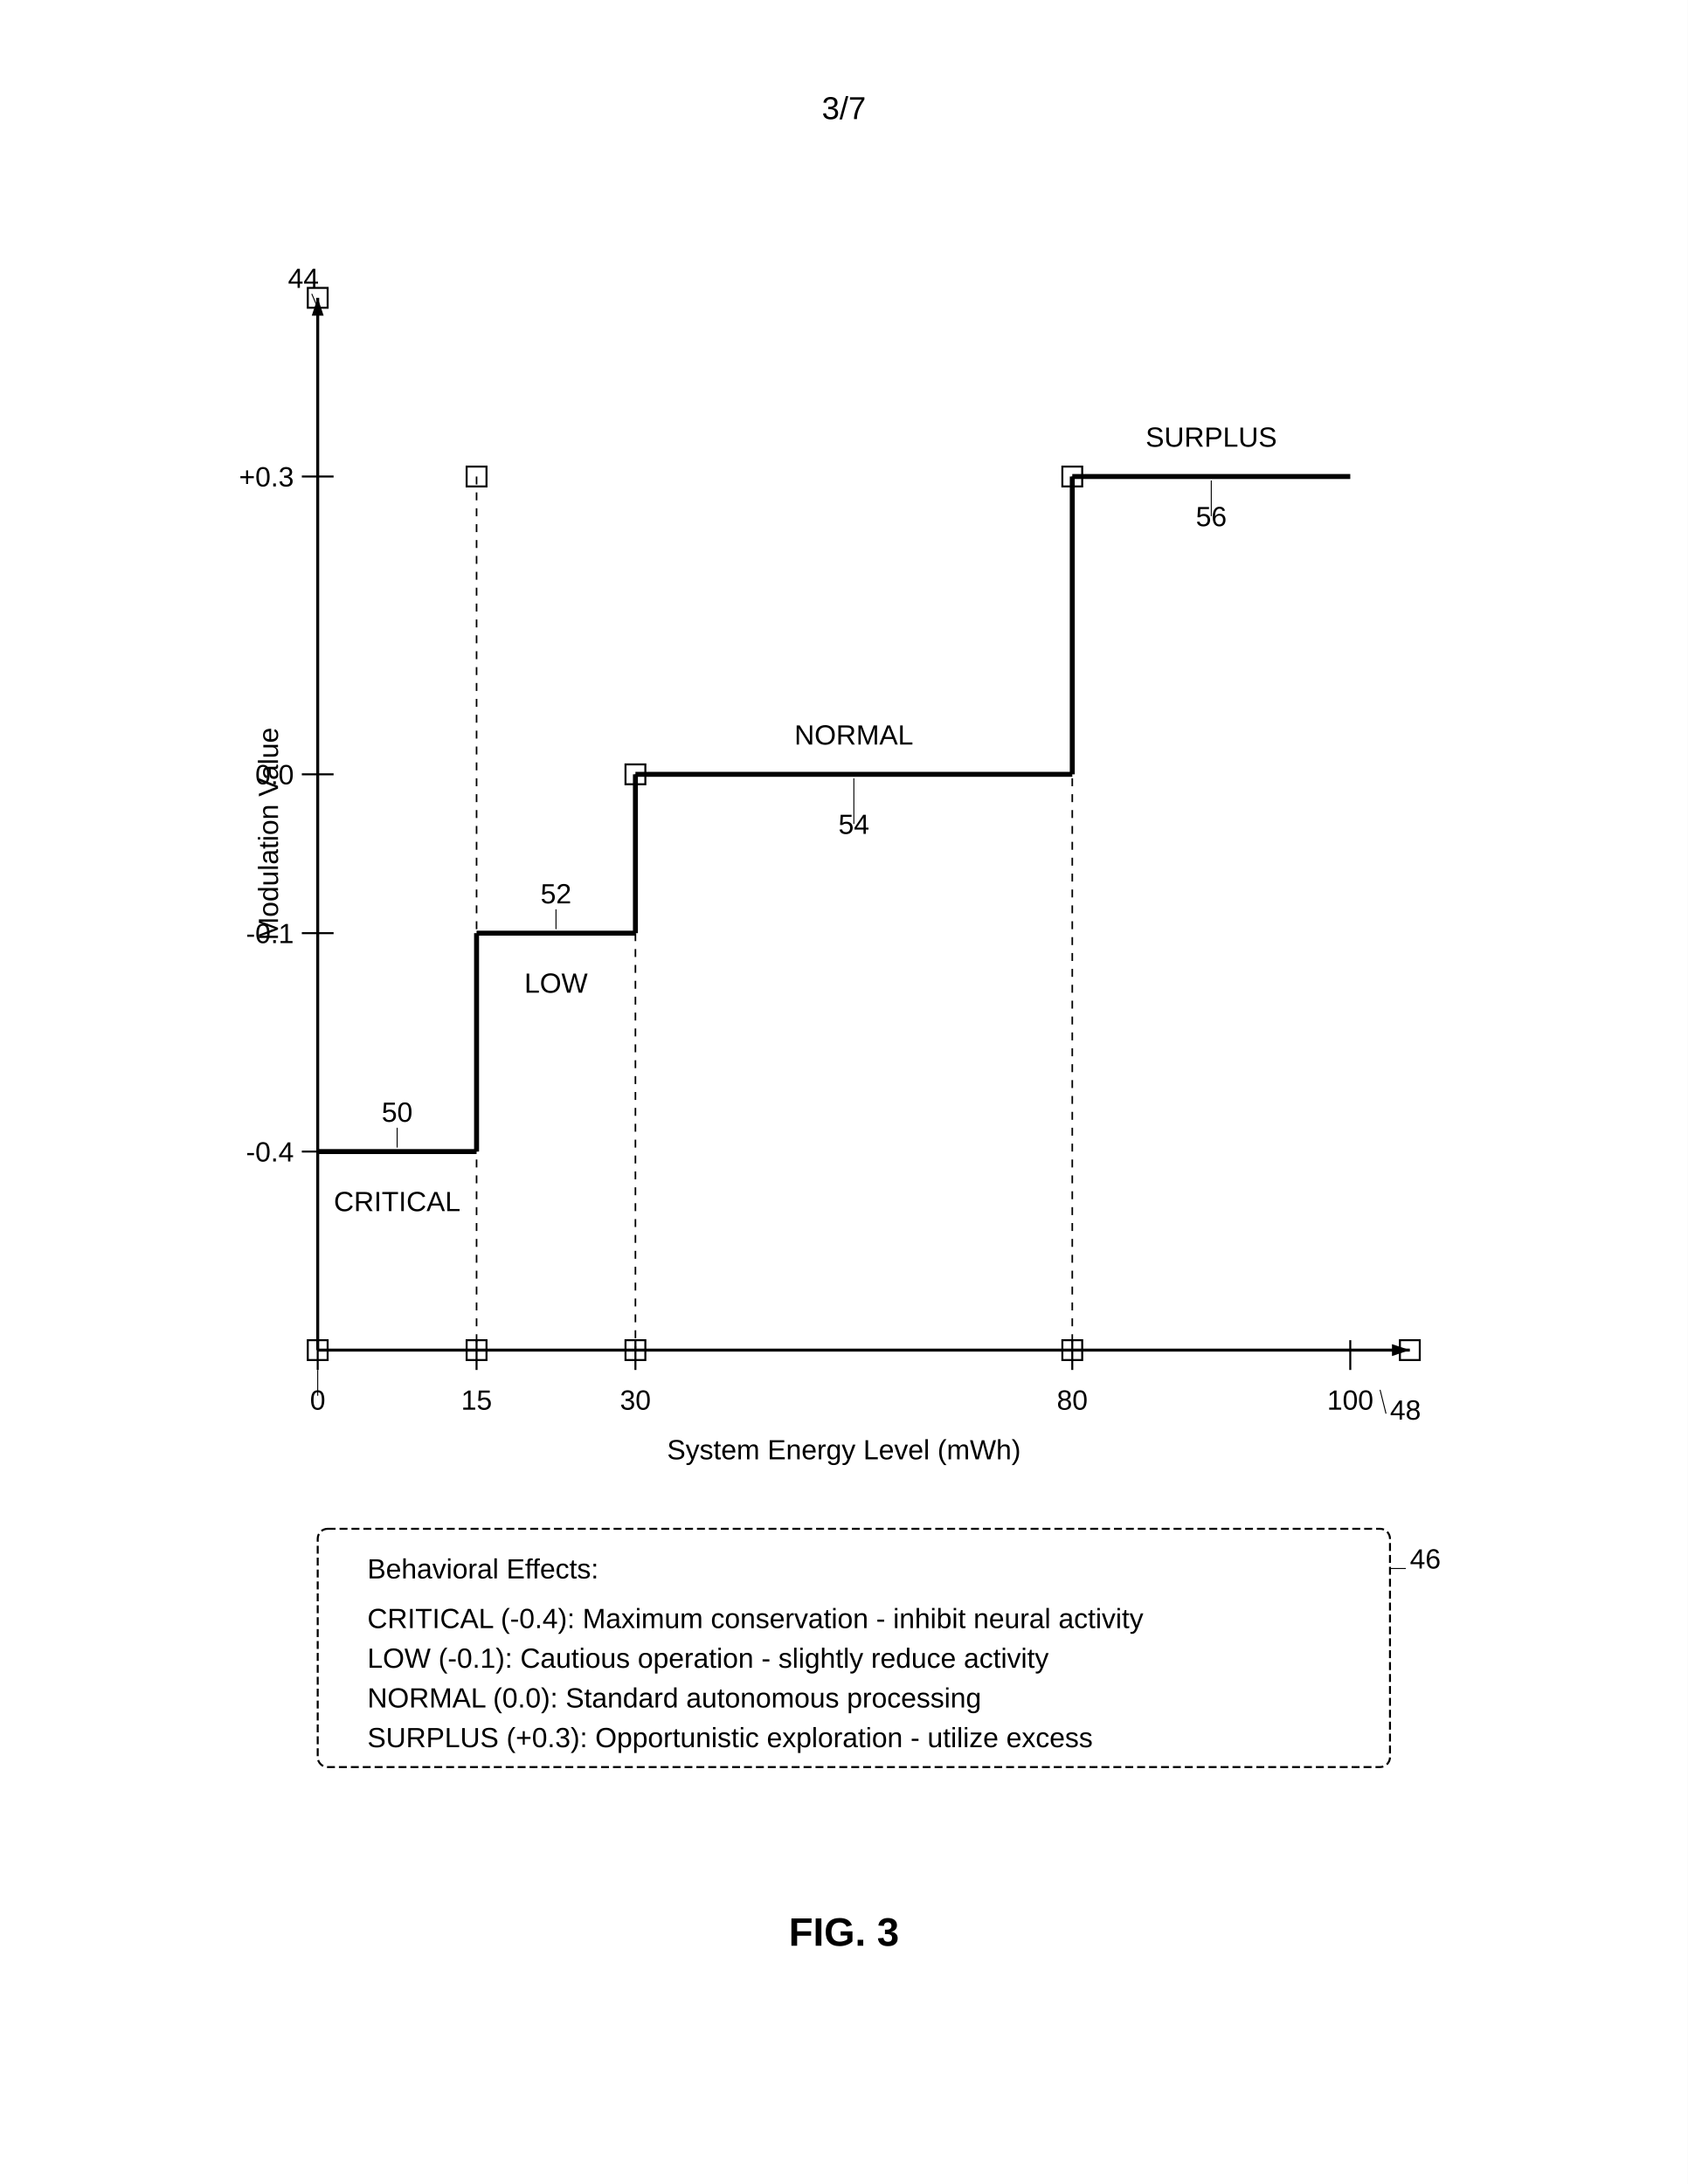
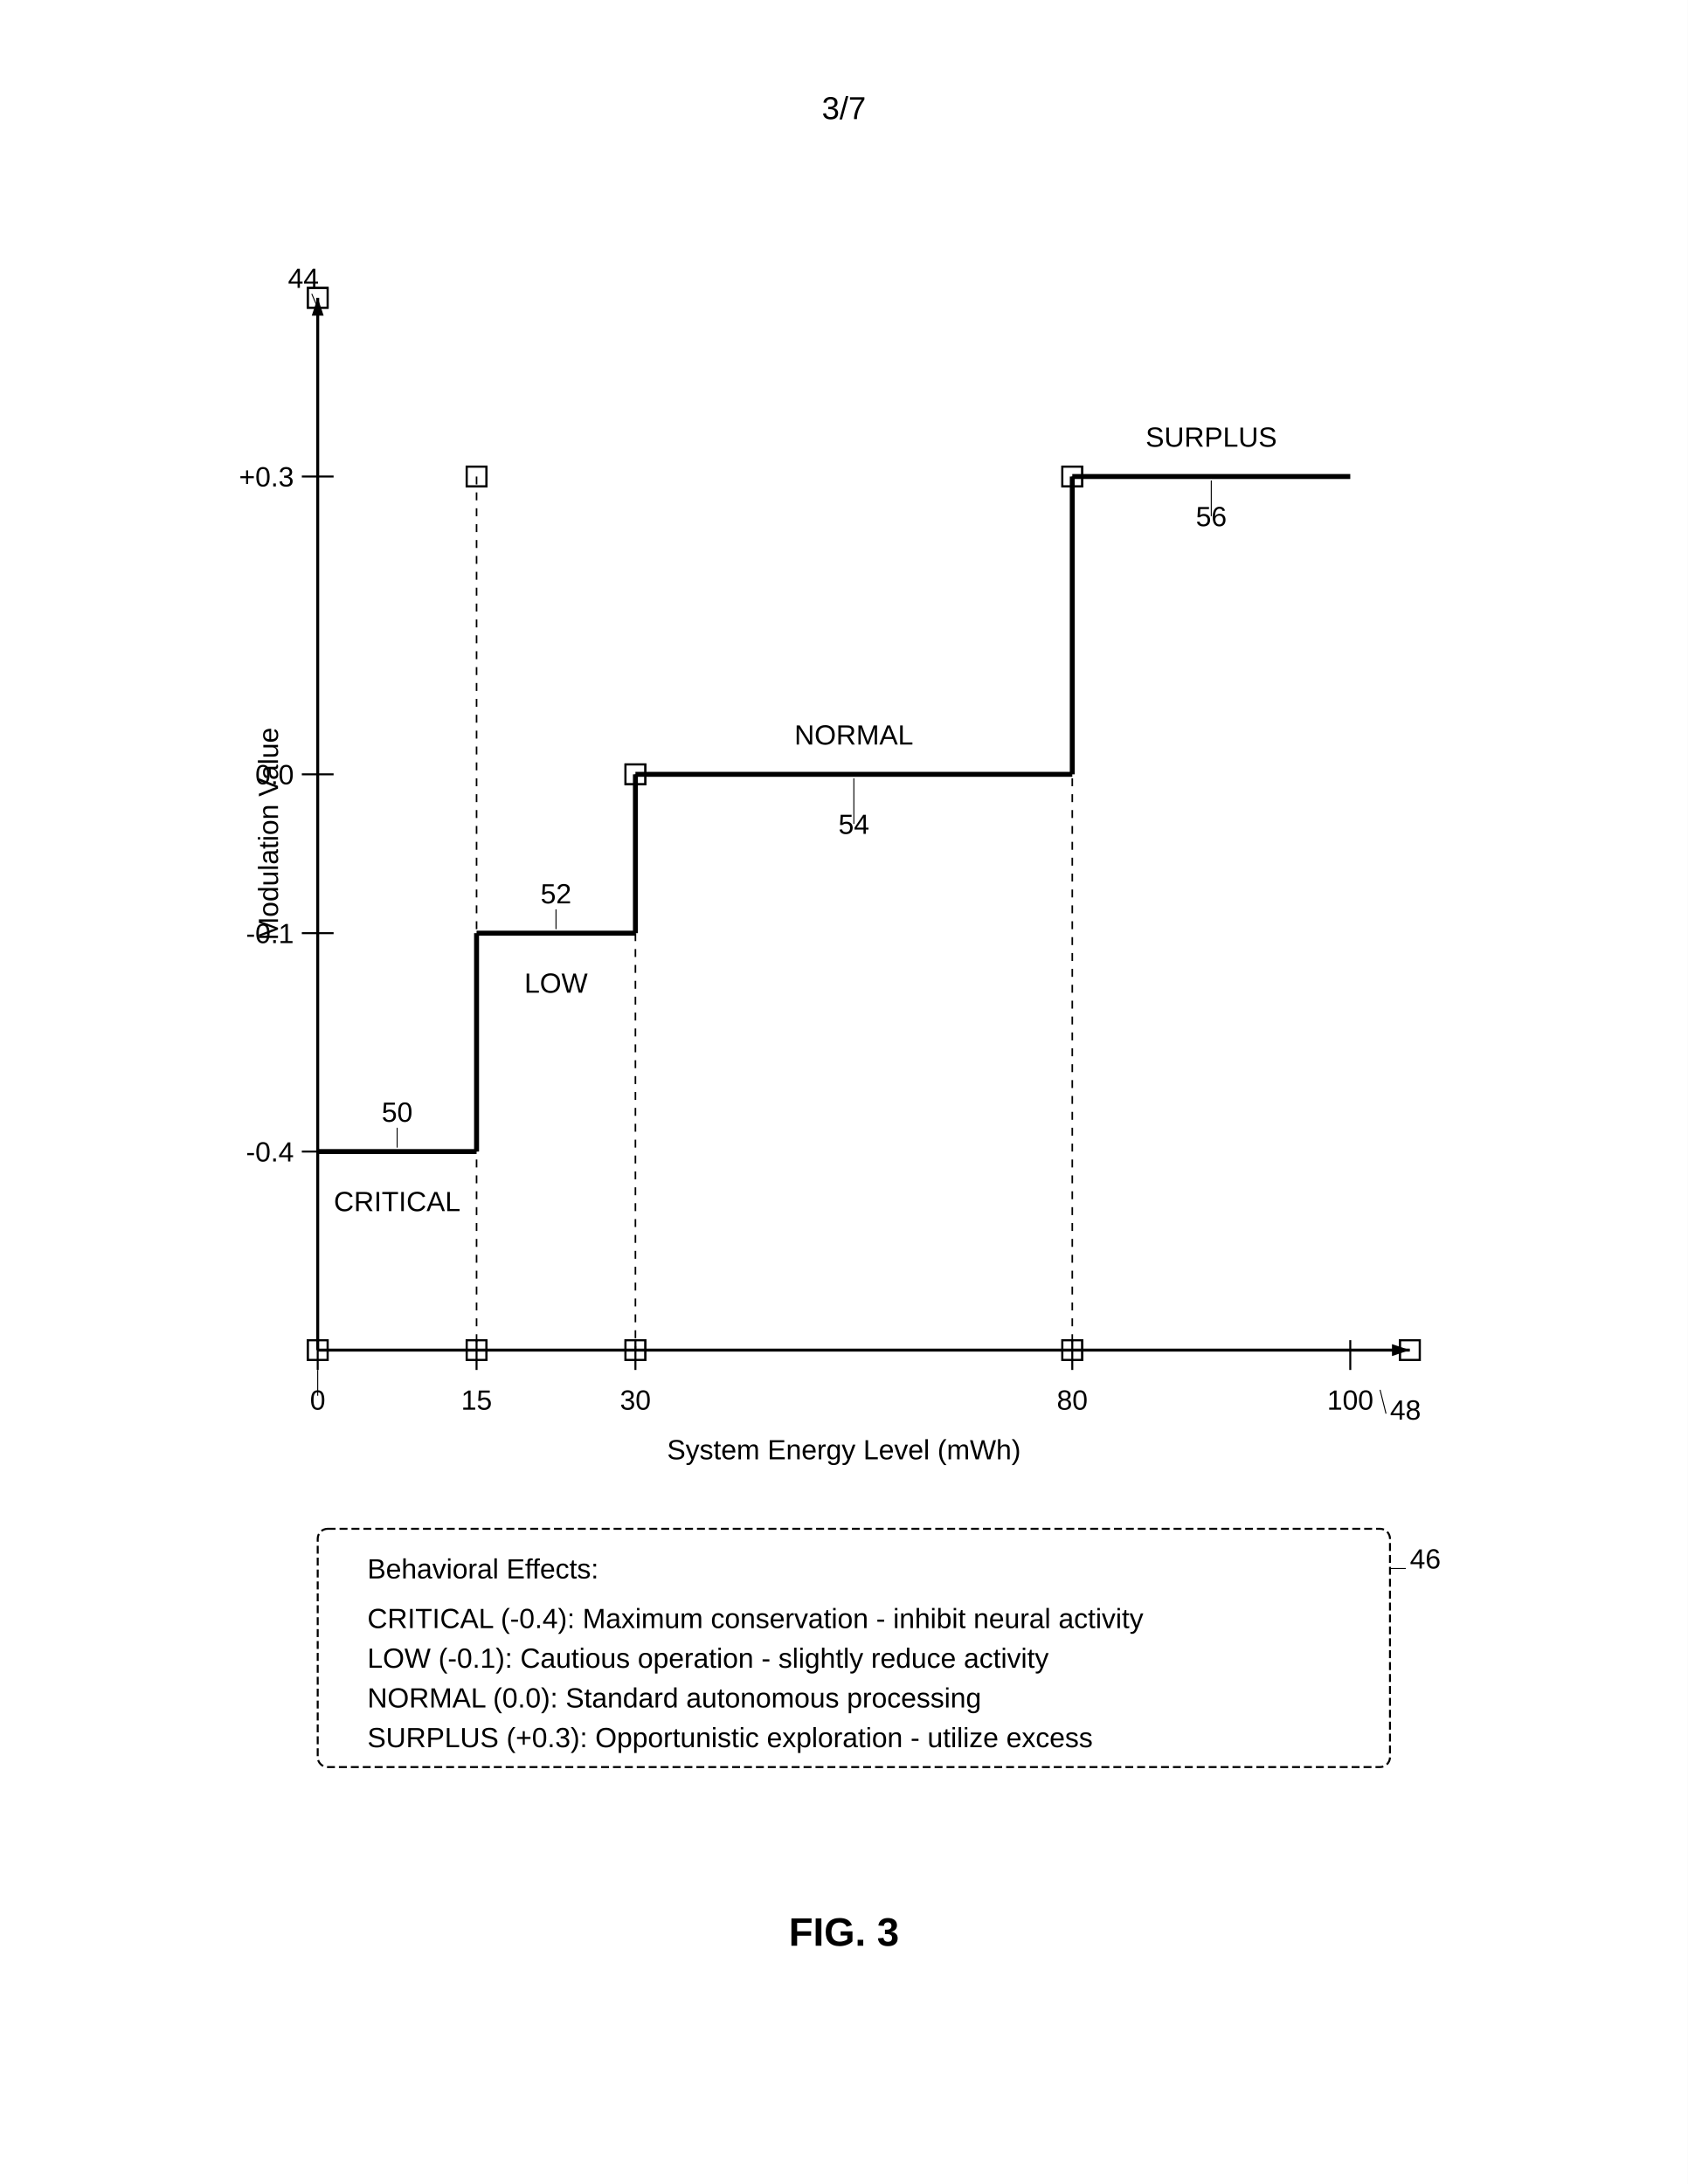
<svg xmlns="http://www.w3.org/2000/svg" width="8.5in" height="11in" viewBox="0 0 850 1100">
  <defs>
    <marker id="ah" markerWidth="6" markerHeight="4" refX="6" refY="2" orient="auto">
      <polygon points="0 0, 6 2, 0 4" fill="black" />
    </marker>
  </defs>
  <rect width="100%" height="100%" fill="white" />
  <text x="425" y="60" font-family="Arial, sans-serif" font-size="16" text-anchor="middle" fill="black">3/7</text>
+   <rect x="155" y="675" width="10" height="10" fill="none" stroke="black" stroke-width="1" />
+   <rect x="155" y="145" width="10" height="10" fill="none" stroke="black" stroke-width="1" />
+   <rect x="705" y="675" width="10" height="10" fill="none" stroke="black" stroke-width="1" />
+   <rect x="235" y="235" width="10" height="10" fill="none" stroke="black" stroke-width="1" />
+   <rect x="235" y="675" width="10" height="10" fill="none" stroke="black" stroke-width="1" />
+   <rect x="315" y="385" width="10" height="10" fill="none" stroke="black" stroke-width="1" />
+   <rect x="315" y="675" width="10" height="10" fill="none" stroke="black" stroke-width="1" />
+   <rect x="535" y="235" width="10" height="10" fill="none" stroke="black" stroke-width="1" />
+   <rect x="535" y="675" width="10" height="10" fill="none" stroke="black" stroke-width="1" />
  <rect x="155" y="675" width="10" height="10" fill="none" stroke="black" stroke-width="1" />
  <rect x="155" y="145" width="10" height="10" fill="none" stroke="black" stroke-width="1" />
  <rect x="705" y="675" width="10" height="10" fill="none" stroke="black" stroke-width="1" />
  <rect x="235" y="235" width="10" height="10" fill="none" stroke="black" stroke-width="1" />
  <rect x="235" y="675" width="10" height="10" fill="none" stroke="black" stroke-width="1" />
  <rect x="315" y="385" width="10" height="10" fill="none" stroke="black" stroke-width="1" />
  <rect x="315" y="675" width="10" height="10" fill="none" stroke="black" stroke-width="1" />
  <rect x="535" y="235" width="10" height="10" fill="none" stroke="black" stroke-width="1" />
  <rect x="535" y="675" width="10" height="10" fill="none" stroke="black" stroke-width="1" />
  <line x1="160" y1="680" x2="160" y2="150" stroke="black" stroke-width="1.5" marker-end="url(#ah)" />
  <text x="145" y="145" font-family="Arial, sans-serif" font-size="14" fill="black">44</text>
  <line x1="157" y1="148" x2="160" y2="155" stroke="black" stroke-width="0.5" />
  <text x="140" y="420" font-family="Arial, sans-serif" font-size="14" text-anchor="middle" fill="black" transform="rotate(-90 140 420)">Modulation Value</text>
  <line x1="152" y1="240" x2="168" y2="240" stroke="black" stroke-width="1" />
  <text x="148" y="245" font-family="Arial, sans-serif" font-size="14" text-anchor="end" fill="black">+0.3</text>
  <line x1="152" y1="390" x2="168" y2="390" stroke="black" stroke-width="1" />
  <text x="148" y="395" font-family="Arial, sans-serif" font-size="14" text-anchor="end" fill="black">0.0</text>
  <line x1="152" y1="470" x2="168" y2="470" stroke="black" stroke-width="1" />
  <text x="148" y="475" font-family="Arial, sans-serif" font-size="14" text-anchor="end" fill="black">-0.1</text>
  <line x1="152" y1="580" x2="168" y2="580" stroke="black" stroke-width="1" />
  <text x="148" y="585" font-family="Arial, sans-serif" font-size="14" text-anchor="end" fill="black">-0.4</text>
  <line x1="160" y1="680" x2="710" y2="680" stroke="black" stroke-width="1.5" marker-end="url(#ah)" />
  <text x="700" y="715" font-family="Arial, sans-serif" font-size="14" fill="black">48</text>
  <line x1="698" y1="712" x2="695" y2="700" stroke="black" stroke-width="0.5" />
  <text x="425" y="735" font-family="Arial, sans-serif" font-size="14" text-anchor="middle" fill="black">System Energy Level (mWh)</text>
  <line x1="160" y1="675" x2="160" y2="690" stroke="black" stroke-width="1" />
-   <text x="160" y="710" font-family="Arial, sans-serif" font-size="14" text-anchor="middle" fill="black">0</text>
+   <text x="160" y="710" font-family="Arial" font-size="14" text-anchor="middle" fill="black">0</text>
  <line x1="160" y1="703" x2="160" y2="690" stroke="black" stroke-width="0.5" />
  <line x1="240" y1="675" x2="240" y2="690" stroke="black" stroke-width="1" />
  <text x="240" y="710" font-family="Arial, sans-serif" font-size="14" text-anchor="middle" fill="black">15</text>
  <line x1="320" y1="675" x2="320" y2="690" stroke="black" stroke-width="1" />
  <text x="320" y="710" font-family="Arial, sans-serif" font-size="14" text-anchor="middle" fill="black">30</text>
  <line x1="540" y1="675" x2="540" y2="690" stroke="black" stroke-width="1" />
  <text x="540" y="710" font-family="Arial, sans-serif" font-size="14" text-anchor="middle" fill="black">80</text>
  <line x1="680" y1="675" x2="680" y2="690" stroke="black" stroke-width="1" />
  <text x="680" y="710" font-family="Arial, sans-serif" font-size="14" text-anchor="middle" fill="black">100</text>
  <line x1="240" y1="240" x2="240" y2="680" stroke="black" stroke-width="0.8" stroke-dasharray="4,4" />
  <line x1="320" y1="390" x2="320" y2="680" stroke="black" stroke-width="0.8" stroke-dasharray="4,4" />
  <line x1="540" y1="240" x2="540" y2="680" stroke="black" stroke-width="0.8" stroke-dasharray="4,4" />
  <line x1="160" y1="580" x2="240" y2="580" stroke="black" stroke-width="2.5" />
  <text x="200" y="610" font-family="Arial, sans-serif" font-size="14" text-anchor="middle" fill="black">CRITICAL</text>
  <text x="200" y="565" font-family="Arial, sans-serif" font-size="14" text-anchor="middle" fill="black">50</text>
  <line x1="200" y1="568" x2="200" y2="578" stroke="black" stroke-width="0.5" />
  <line x1="240" y1="580" x2="240" y2="470" stroke="black" stroke-width="2.5" />
  <line x1="240" y1="470" x2="320" y2="470" stroke="black" stroke-width="2.5" />
  <text x="280" y="500" font-family="Arial, sans-serif" font-size="14" text-anchor="middle" fill="black">LOW</text>
  <text x="280" y="455" font-family="Arial, sans-serif" font-size="14" text-anchor="middle" fill="black">52</text>
  <line x1="280" y1="458" x2="280" y2="468" stroke="black" stroke-width="0.5" />
  <line x1="320" y1="470" x2="320" y2="390" stroke="black" stroke-width="2.5" />
  <line x1="320" y1="390" x2="540" y2="390" stroke="black" stroke-width="2.5" />
  <text x="430" y="375" font-family="Arial, sans-serif" font-size="14" text-anchor="middle" fill="black">NORMAL</text>
  <text x="430" y="420" font-family="Arial, sans-serif" font-size="14" text-anchor="middle" fill="black">54</text>
  <line x1="430" y1="415" x2="430" y2="392" stroke="black" stroke-width="0.5" />
  <line x1="540" y1="390" x2="540" y2="240" stroke="black" stroke-width="2.5" />
  <line x1="540" y1="240" x2="680" y2="240" stroke="black" stroke-width="2.5" />
  <text x="610" y="225" font-family="Arial, sans-serif" font-size="14" text-anchor="middle" fill="black">SURPLUS</text>
  <text x="610" y="265" font-family="Arial, sans-serif" font-size="14" text-anchor="middle" fill="black">56</text>
  <line x1="610" y1="260" x2="610" y2="242" stroke="black" stroke-width="0.5" />
  <rect x="160" y="770" width="540" height="120" rx="5" fill="none" stroke="black" stroke-width="1" stroke-dasharray="4,2" />
  <text x="185" y="795" font-family="Arial, sans-serif" font-size="14" fill="black">Behavioral Effects:</text>
  <text x="185" y="820" font-family="Arial, sans-serif" font-size="14" fill="black">CRITICAL (-0.4): Maximum conservation - inhibit neural activity</text>
  <text x="185" y="840" font-family="Arial, sans-serif" font-size="14" fill="black">LOW (-0.1): Cautious operation - slightly reduce activity</text>
  <text x="185" y="860" font-family="Arial, sans-serif" font-size="14" fill="black">NORMAL (0.0): Standard autonomous processing</text>
  <text x="185" y="880" font-family="Arial, sans-serif" font-size="14" fill="black">SURPLUS (+0.3): Opportunistic exploration - utilize excess</text>
  <text x="710" y="790" font-family="Arial, sans-serif" font-size="14" fill="black">46</text>
  <line x1="708" y1="790" x2="700" y2="790" stroke="black" stroke-width="0.5" />
  <text x="425" y="980" font-family="Arial, sans-serif" font-size="20" font-weight="bold" text-anchor="middle" fill="black">FIG. 3</text>
</svg>
